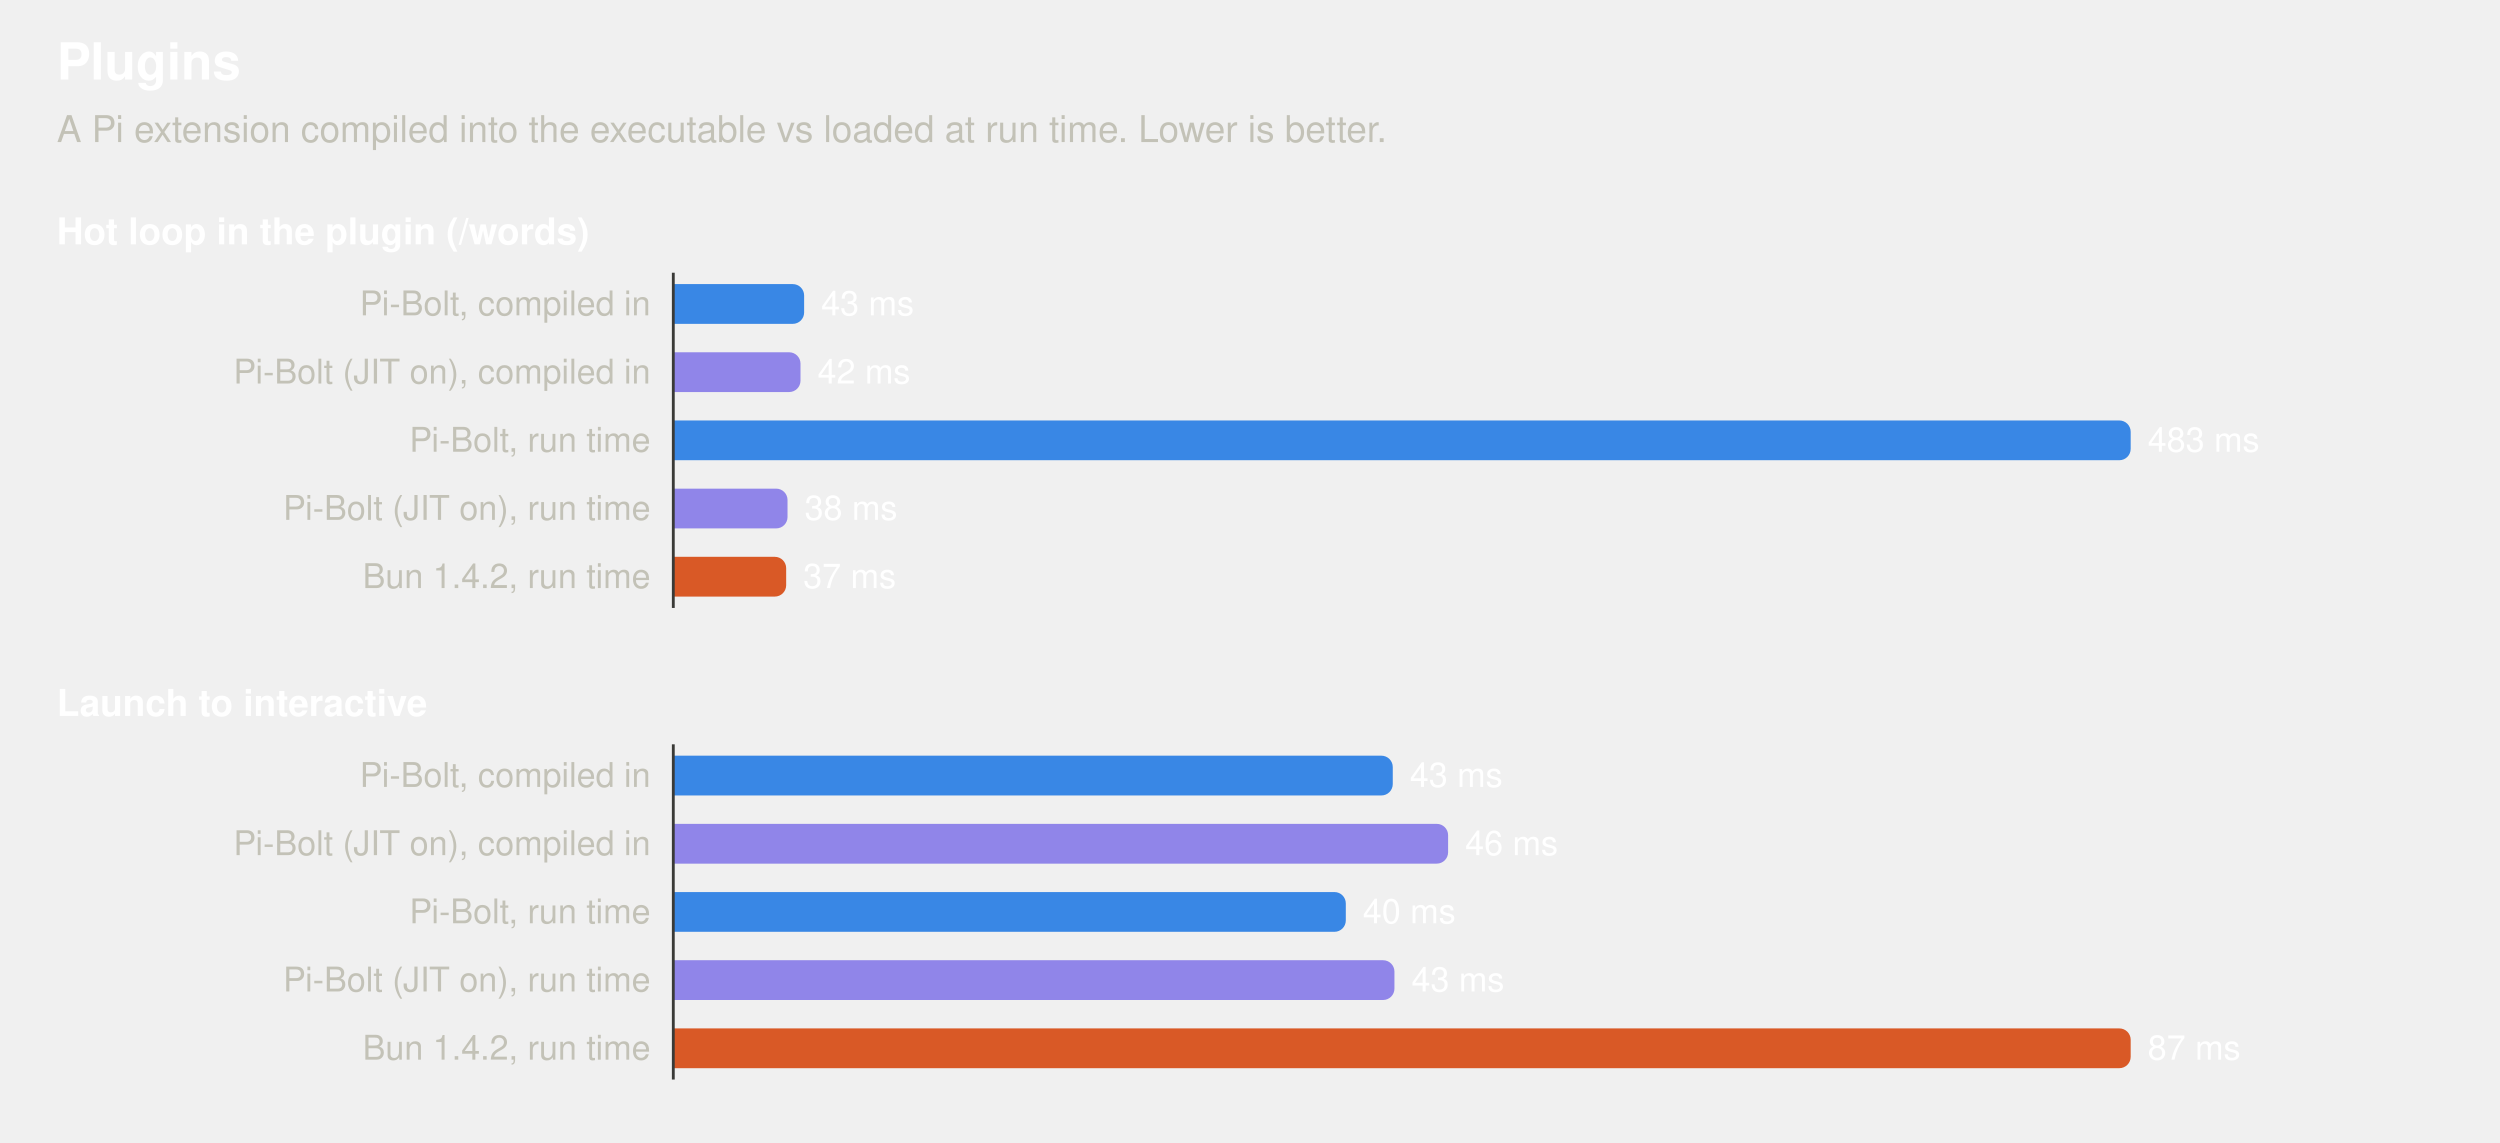
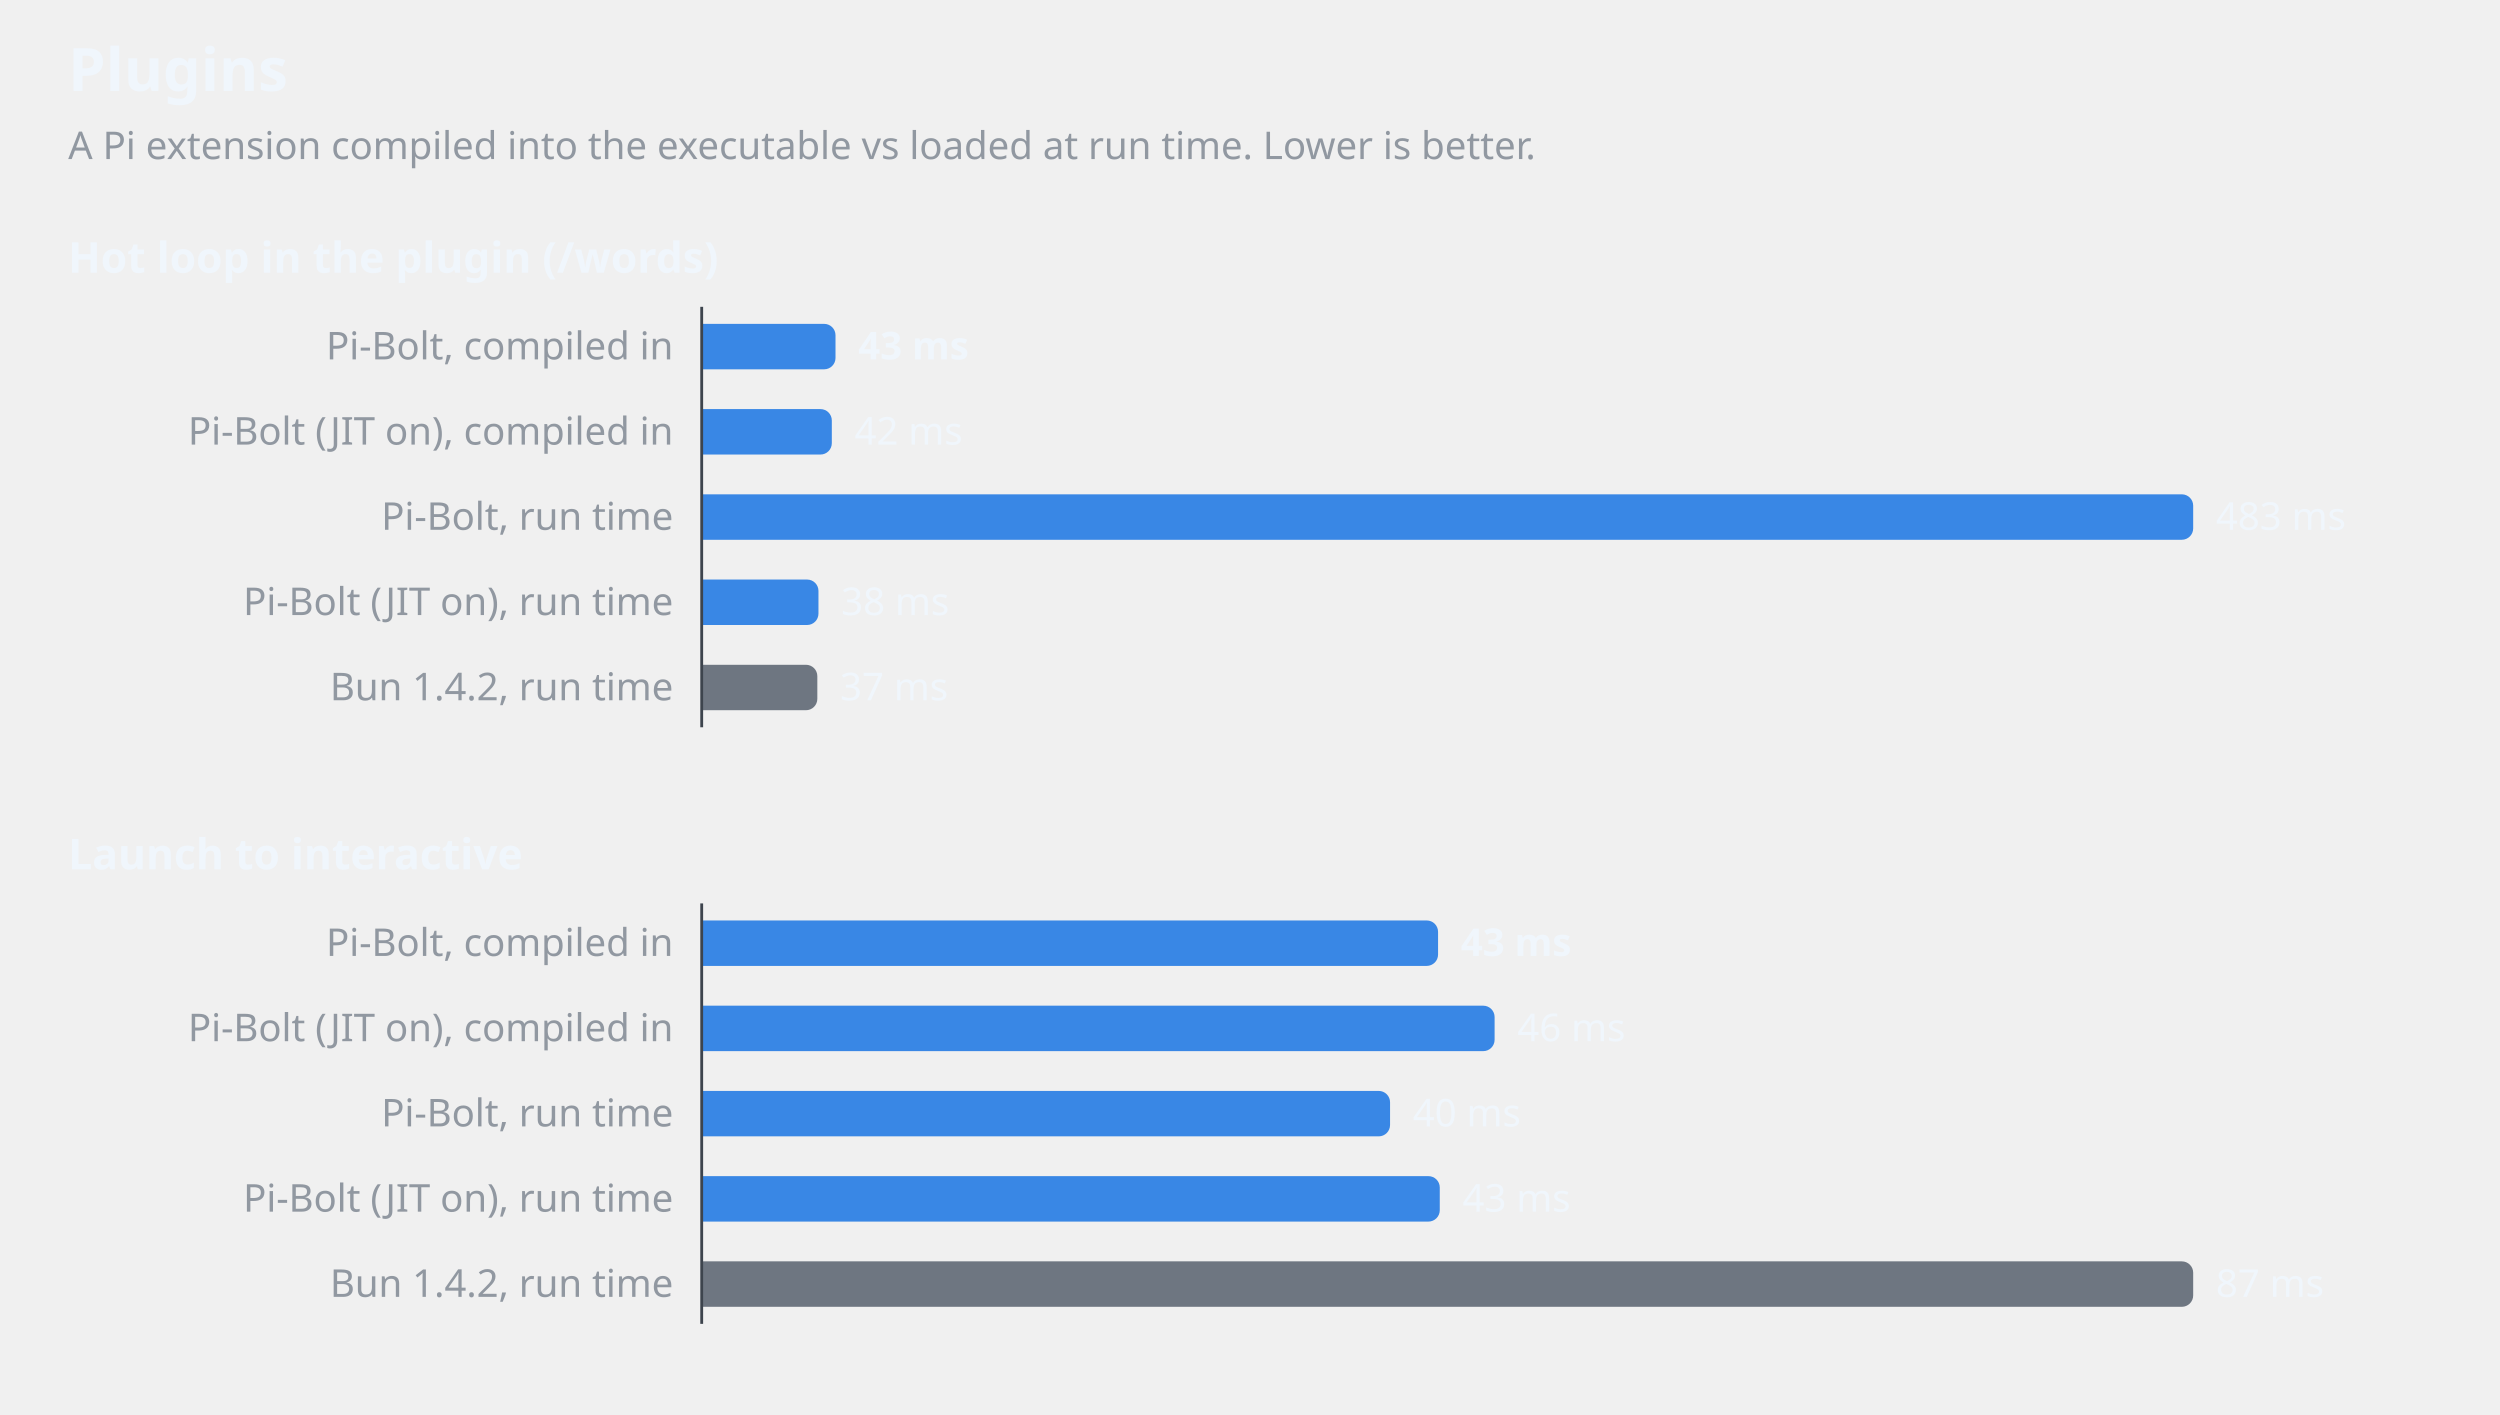
- <svg xmlns="http://www.w3.org/2000/svg" width="880" height="402" viewBox="0 0 880 402" role="img" aria-label="Plugins: A Pi extension compiled into the executable vs loaded at run time. Lower is better.">
-   <style>text{font-family:-apple-system, BlinkMacSystemFont, 'Segoe UI', Helvetica, Arial, sans-serif;font-variant-numeric:tabular-nums}</style>
-   <text x="20" y="28" font-size="18" font-weight="600" fill="#ffffff">Plugins</text>
-   <text x="20" y="50" font-size="13" fill="#c3c2b7">A Pi extension compiled into the executable vs loaded at run time. Lower is better.</text>
-   <text x="20" y="86" font-size="13" font-weight="600" fill="#ffffff">Hot loop in the plugin (/words)</text>
-   <text x="229" y="111" font-size="12" text-anchor="end" fill="#c3c2b7">Pi-Bolt, compiled in</text>
-   <path d="M237,100 h42.052 a4,4 0 0 1 4,4 v6 a4,4 0 0 1 -4,4 h-42.052 z" fill="#3987e5" />
-   <text x="289.052" y="111" font-size="12" fill="#ffffff">43 ms</text>
-   <text x="229" y="135" font-size="12" text-anchor="end" fill="#c3c2b7">Pi-Bolt (JIT on), compiled in</text>
-   <path d="M237,124 h40.777 a4,4 0 0 1 4,4 v6 a4,4 0 0 1 -4,4 h-40.777 z" fill="#9085e9" />
-   <text x="287.777" y="135" font-size="12" fill="#ffffff">42 ms</text>
-   <text x="229" y="159" font-size="12" text-anchor="end" fill="#c3c2b7">Pi-Bolt, run time</text>
-   <path d="M237,148 h509.0 a4,4 0 0 1 4,4 v6 a4,4 0 0 1 -4,4 h-509.0 z" fill="#3987e5" />
-   <text x="756.0" y="159" font-size="12" fill="#ffffff">483 ms</text>
-   <text x="229" y="183" font-size="12" text-anchor="end" fill="#c3c2b7">Pi-Bolt (JIT on), run time</text>
-   <path d="M237,172 h36.209 a4,4 0 0 1 4,4 v6 a4,4 0 0 1 -4,4 h-36.209 z" fill="#9085e9" />
-   <text x="283.209" y="183" font-size="12" fill="#ffffff">38 ms</text>
-   <text x="229" y="207" font-size="12" text-anchor="end" fill="#c3c2b7">Bun 1.4.2, run time</text>
-   <path d="M237,196 h35.731 a4,4 0 0 1 4,4 v6 a4,4 0 0 1 -4,4 h-35.731 z" fill="#d95926" />
-   <text x="282.731" y="207" font-size="12" fill="#ffffff">37 ms</text>
-   <line x1="237" y1="96" x2="237" y2="214" stroke="#3a3a37" />
-   <text x="20" y="252" font-size="13" font-weight="600" fill="#ffffff">Launch to interactive</text>
-   <text x="229" y="277" font-size="12" text-anchor="end" fill="#c3c2b7">Pi-Bolt, compiled in</text>
-   <path d="M237,266 h249.253 a4,4 0 0 1 4,4 v6 a4,4 0 0 1 -4,4 h-249.253 z" fill="#3987e5" />
-   <text x="496.253" y="277" font-size="12" fill="#ffffff">43 ms</text>
-   <text x="229" y="301" font-size="12" text-anchor="end" fill="#c3c2b7">Pi-Bolt (JIT on), compiled in</text>
-   <path d="M237,290 h268.734 a4,4 0 0 1 4,4 v6 a4,4 0 0 1 -4,4 h-268.734 z" fill="#9085e9" />
-   <text x="515.734" y="301" font-size="12" fill="#ffffff">46 ms</text>
-   <text x="229" y="325" font-size="12" text-anchor="end" fill="#c3c2b7">Pi-Bolt, run time</text>
-   <path d="M237,314 h232.724 a4,4 0 0 1 4,4 v6 a4,4 0 0 1 -4,4 h-232.724 z" fill="#3987e5" />
-   <text x="479.724" y="325" font-size="12" fill="#ffffff">40 ms</text>
-   <text x="229" y="349" font-size="12" text-anchor="end" fill="#c3c2b7">Pi-Bolt (JIT on), run time</text>
-   <path d="M237,338 h249.843 a4,4 0 0 1 4,4 v6 a4,4 0 0 1 -4,4 h-249.843 z" fill="#9085e9" />
-   <text x="496.843" y="349" font-size="12" fill="#ffffff">43 ms</text>
-   <text x="229" y="373" font-size="12" text-anchor="end" fill="#c3c2b7">Bun 1.4.2, run time</text>
-   <path d="M237,362 h509.0 a4,4 0 0 1 4,4 v6 a4,4 0 0 1 -4,4 h-509.0 z" fill="#d95926" />
-   <text x="756.0" y="373" font-size="12" fill="#ffffff">87 ms</text>
-   <line x1="237" y1="262" x2="237" y2="380" stroke="#3a3a37" />
+ <svg xmlns="http://www.w3.org/2000/svg" width="880" height="498" viewBox="0 0 880 498" role="img" aria-label="Plugins: A Pi extension compiled into the executable vs loaded at run time. Lower is better.">
+   <style>text{font-family:-apple-system, BlinkMacSystemFont, 'Segoe UI', 'Noto Sans', Helvetica, Arial, sans-serif}</style>
+   <text x="24" y="32" font-size="21" font-weight="650" fill="#f0f6fc">Plugins</text>
+   <text x="24" y="56" font-size="13.5" fill="#9198a1">A Pi extension compiled into the executable vs loaded at run time. Lower is better.</text>
+   <text x="24" y="96" font-size="15" font-weight="600" fill="#f0f6fc">Hot loop in the plugin (/words)</text>
+   <text x="237" y="126.5" font-size="13.5" text-anchor="end" fill="#9198a1">Pi-Bolt, compiled in</text>
+   <path d="M247,114 h43.1 a4,4 0 0 1 4,4 v8 a4,4 0 0 1 -4,4 h-43.1 z" fill="#3987e5" />
+   <text x="302.1" y="126.5" font-size="13.5" font-weight="650" fill="#f0f6fc">43 ms</text>
+   <text x="237" y="156.5" font-size="13.5" text-anchor="end" fill="#9198a1">Pi-Bolt (JIT on), compiled in</text>
+   <path d="M247,144 h41.8 a4,4 0 0 1 4,4 v8 a4,4 0 0 1 -4,4 h-41.8 z" fill="#3987e5" />
+   <text x="300.8" y="156.5" font-size="13.5" font-weight="400" fill="#f0f6fc">42 ms</text>
+   <text x="237" y="186.5" font-size="13.5" text-anchor="end" fill="#9198a1">Pi-Bolt, run time</text>
+   <path d="M247,174 h521.0 a4,4 0 0 1 4,4 v8 a4,4 0 0 1 -4,4 h-521.0 z" fill="#3987e5" />
+   <text x="780.0" y="186.5" font-size="13.5" font-weight="400" fill="#f0f6fc">483 ms</text>
+   <text x="237" y="216.5" font-size="13.5" text-anchor="end" fill="#9198a1">Pi-Bolt (JIT on), run time</text>
+   <path d="M247,204 h37.1 a4,4 0 0 1 4,4 v8 a4,4 0 0 1 -4,4 h-37.1 z" fill="#3987e5" />
+   <text x="296.1" y="216.5" font-size="13.5" font-weight="400" fill="#f0f6fc">38 ms</text>
+   <text x="237" y="246.5" font-size="13.5" text-anchor="end" fill="#9198a1">Bun 1.4.2, run time</text>
+   <path d="M247,234 h36.7 a4,4 0 0 1 4,4 v8 a4,4 0 0 1 -4,4 h-36.7 z" fill="#6e7681" />
+   <text x="295.7" y="246.5" font-size="13.5" font-weight="400" fill="#f0f6fc">37 ms</text>
+   <line x1="247" y1="108" x2="247" y2="256" stroke="#3d444d" />
+   <text x="24" y="306" font-size="15" font-weight="600" fill="#f0f6fc">Launch to interactive</text>
+   <text x="237" y="336.5" font-size="13.5" text-anchor="end" fill="#9198a1">Pi-Bolt, compiled in</text>
+   <path d="M247,324 h255.2 a4,4 0 0 1 4,4 v8 a4,4 0 0 1 -4,4 h-255.2 z" fill="#3987e5" />
+   <text x="514.2" y="336.5" font-size="13.5" font-weight="650" fill="#f0f6fc">43 ms</text>
+   <text x="237" y="366.5" font-size="13.5" text-anchor="end" fill="#9198a1">Pi-Bolt (JIT on), compiled in</text>
+   <path d="M247,354 h275.1 a4,4 0 0 1 4,4 v8 a4,4 0 0 1 -4,4 h-275.1 z" fill="#3987e5" />
+   <text x="534.1" y="366.5" font-size="13.5" font-weight="400" fill="#f0f6fc">46 ms</text>
+   <text x="237" y="396.5" font-size="13.5" text-anchor="end" fill="#9198a1">Pi-Bolt, run time</text>
+   <path d="M247,384 h238.3 a4,4 0 0 1 4,4 v8 a4,4 0 0 1 -4,4 h-238.3 z" fill="#3987e5" />
+   <text x="497.3" y="396.5" font-size="13.5" font-weight="400" fill="#f0f6fc">40 ms</text>
+   <text x="237" y="426.5" font-size="13.5" text-anchor="end" fill="#9198a1">Pi-Bolt (JIT on), run time</text>
+   <path d="M247,414 h255.8 a4,4 0 0 1 4,4 v8 a4,4 0 0 1 -4,4 h-255.8 z" fill="#3987e5" />
+   <text x="514.8" y="426.5" font-size="13.5" font-weight="400" fill="#f0f6fc">43 ms</text>
+   <text x="237" y="456.5" font-size="13.5" text-anchor="end" fill="#9198a1">Bun 1.4.2, run time</text>
+   <path d="M247,444 h521.0 a4,4 0 0 1 4,4 v8 a4,4 0 0 1 -4,4 h-521.0 z" fill="#6e7681" />
+   <text x="780.0" y="456.5" font-size="13.5" font-weight="400" fill="#f0f6fc">87 ms</text>
+   <line x1="247" y1="318" x2="247" y2="466" stroke="#3d444d" />
</svg>
